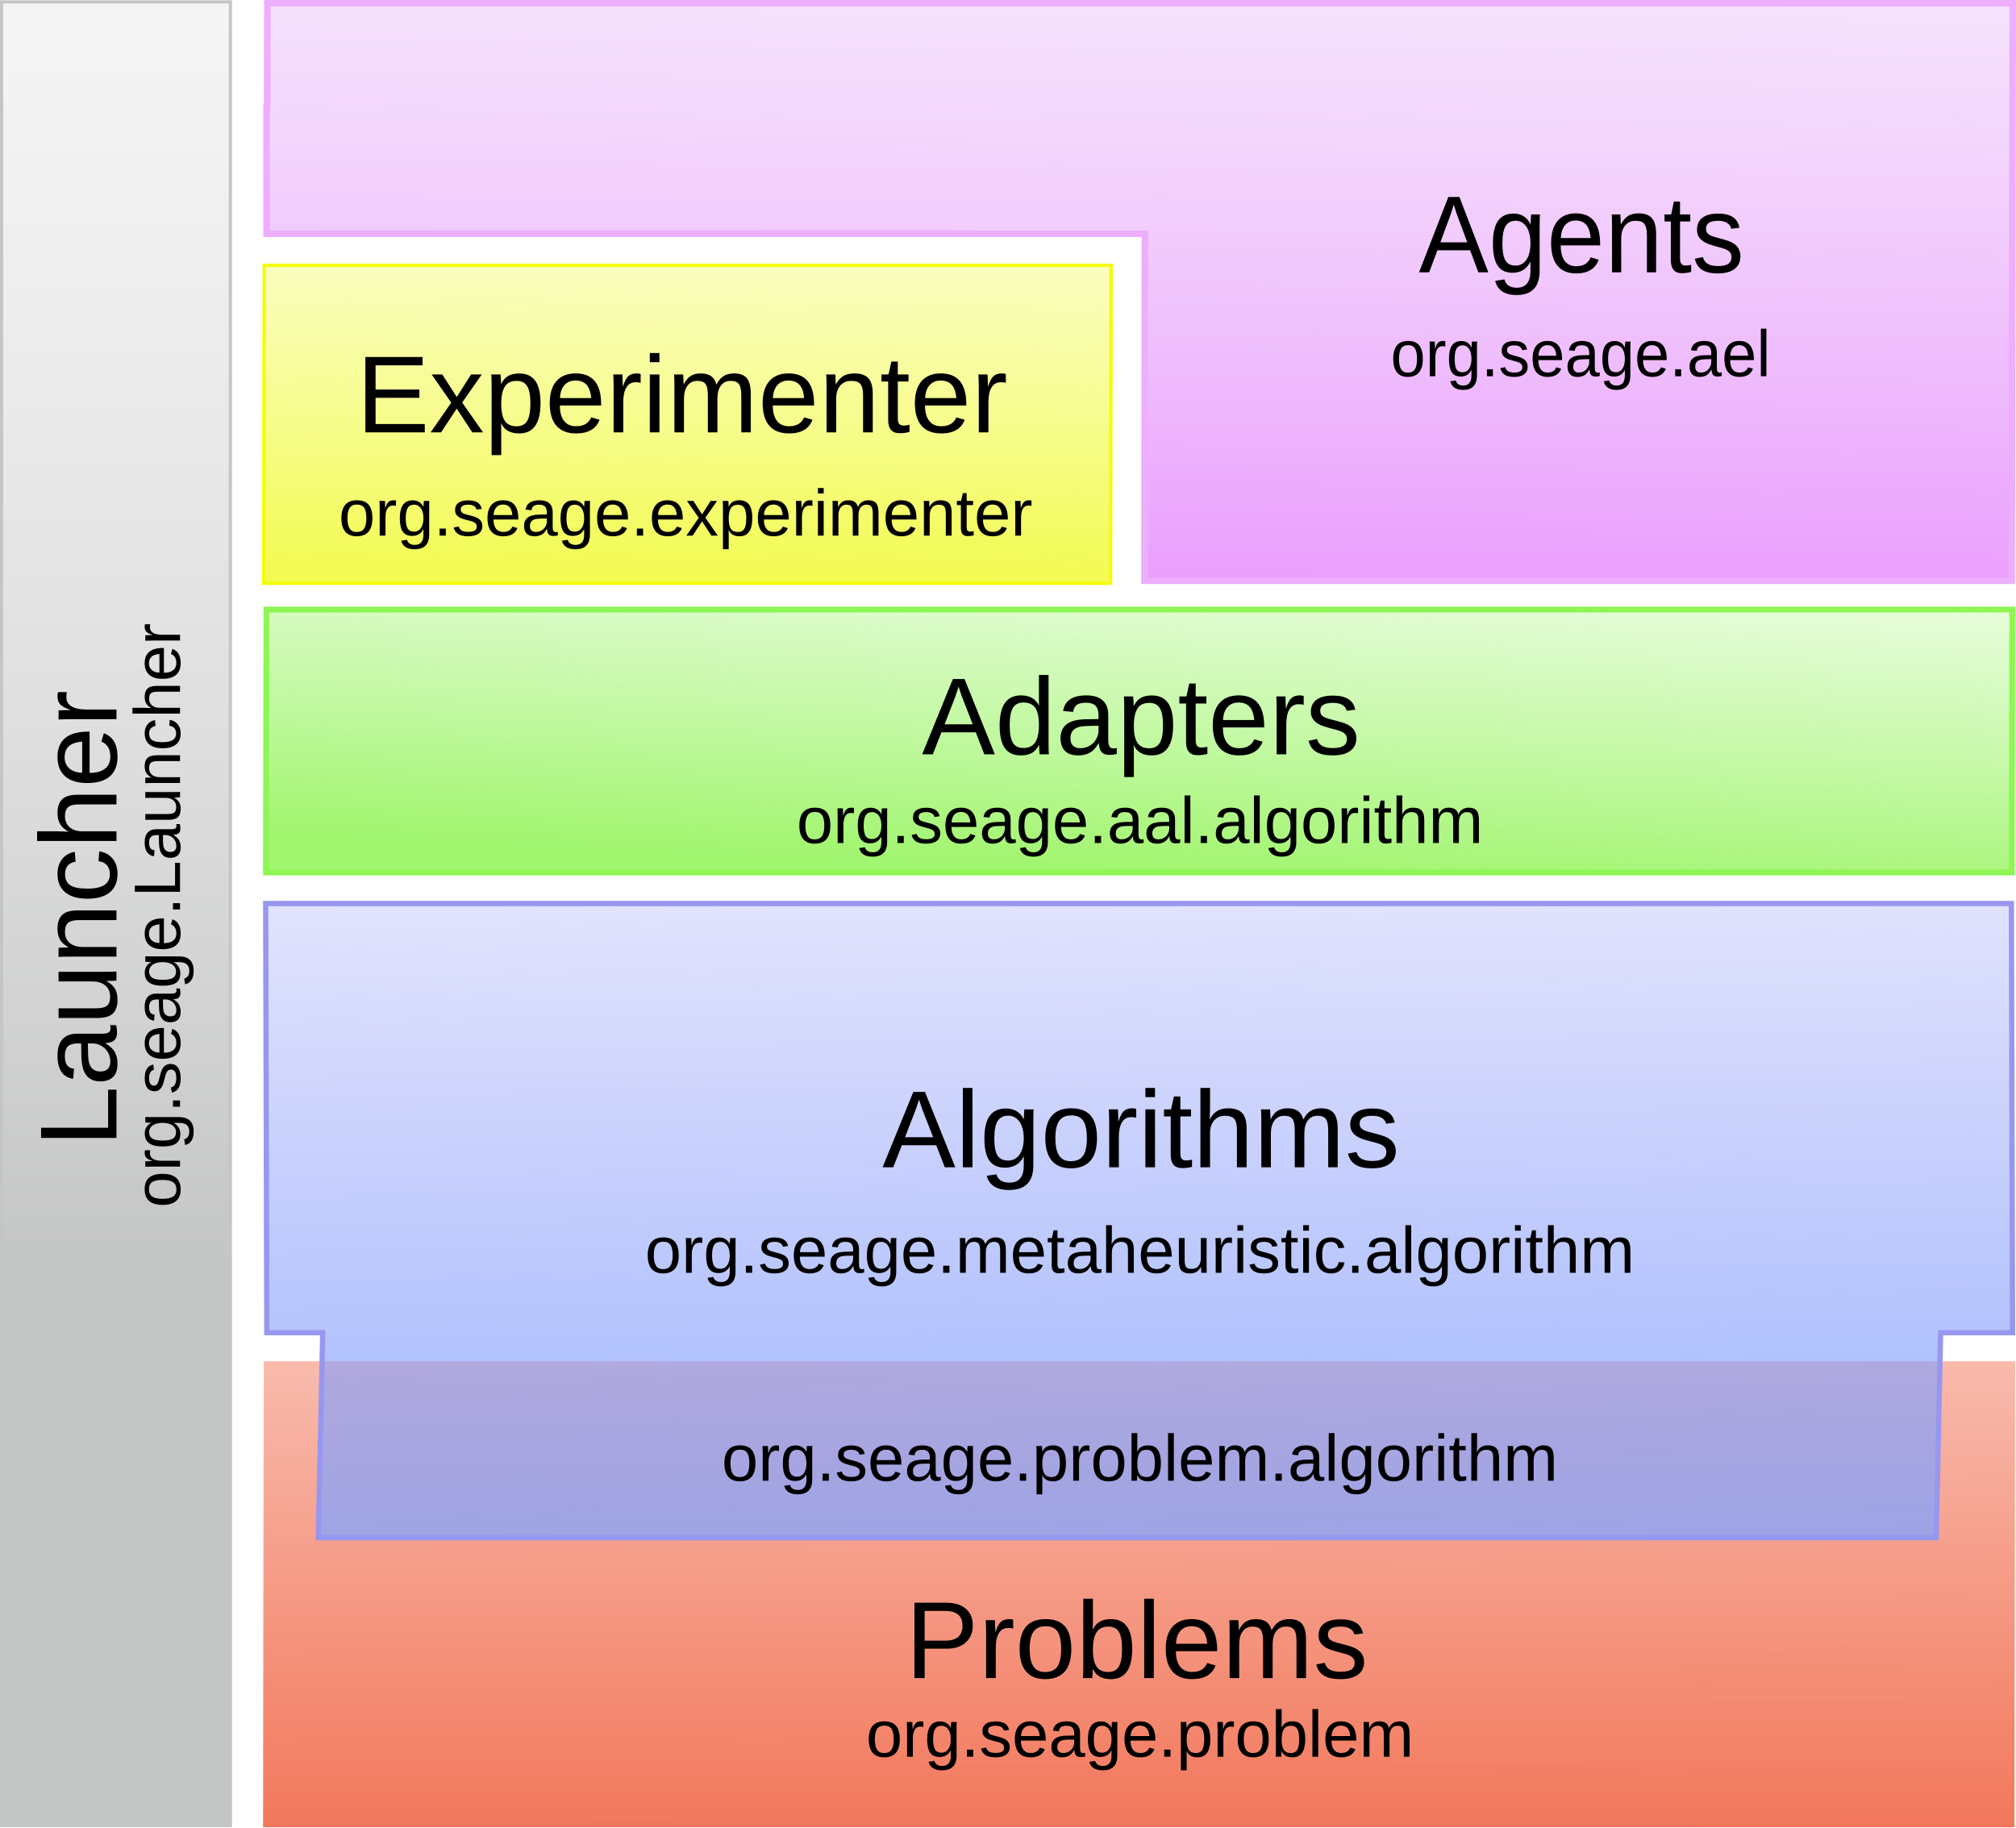
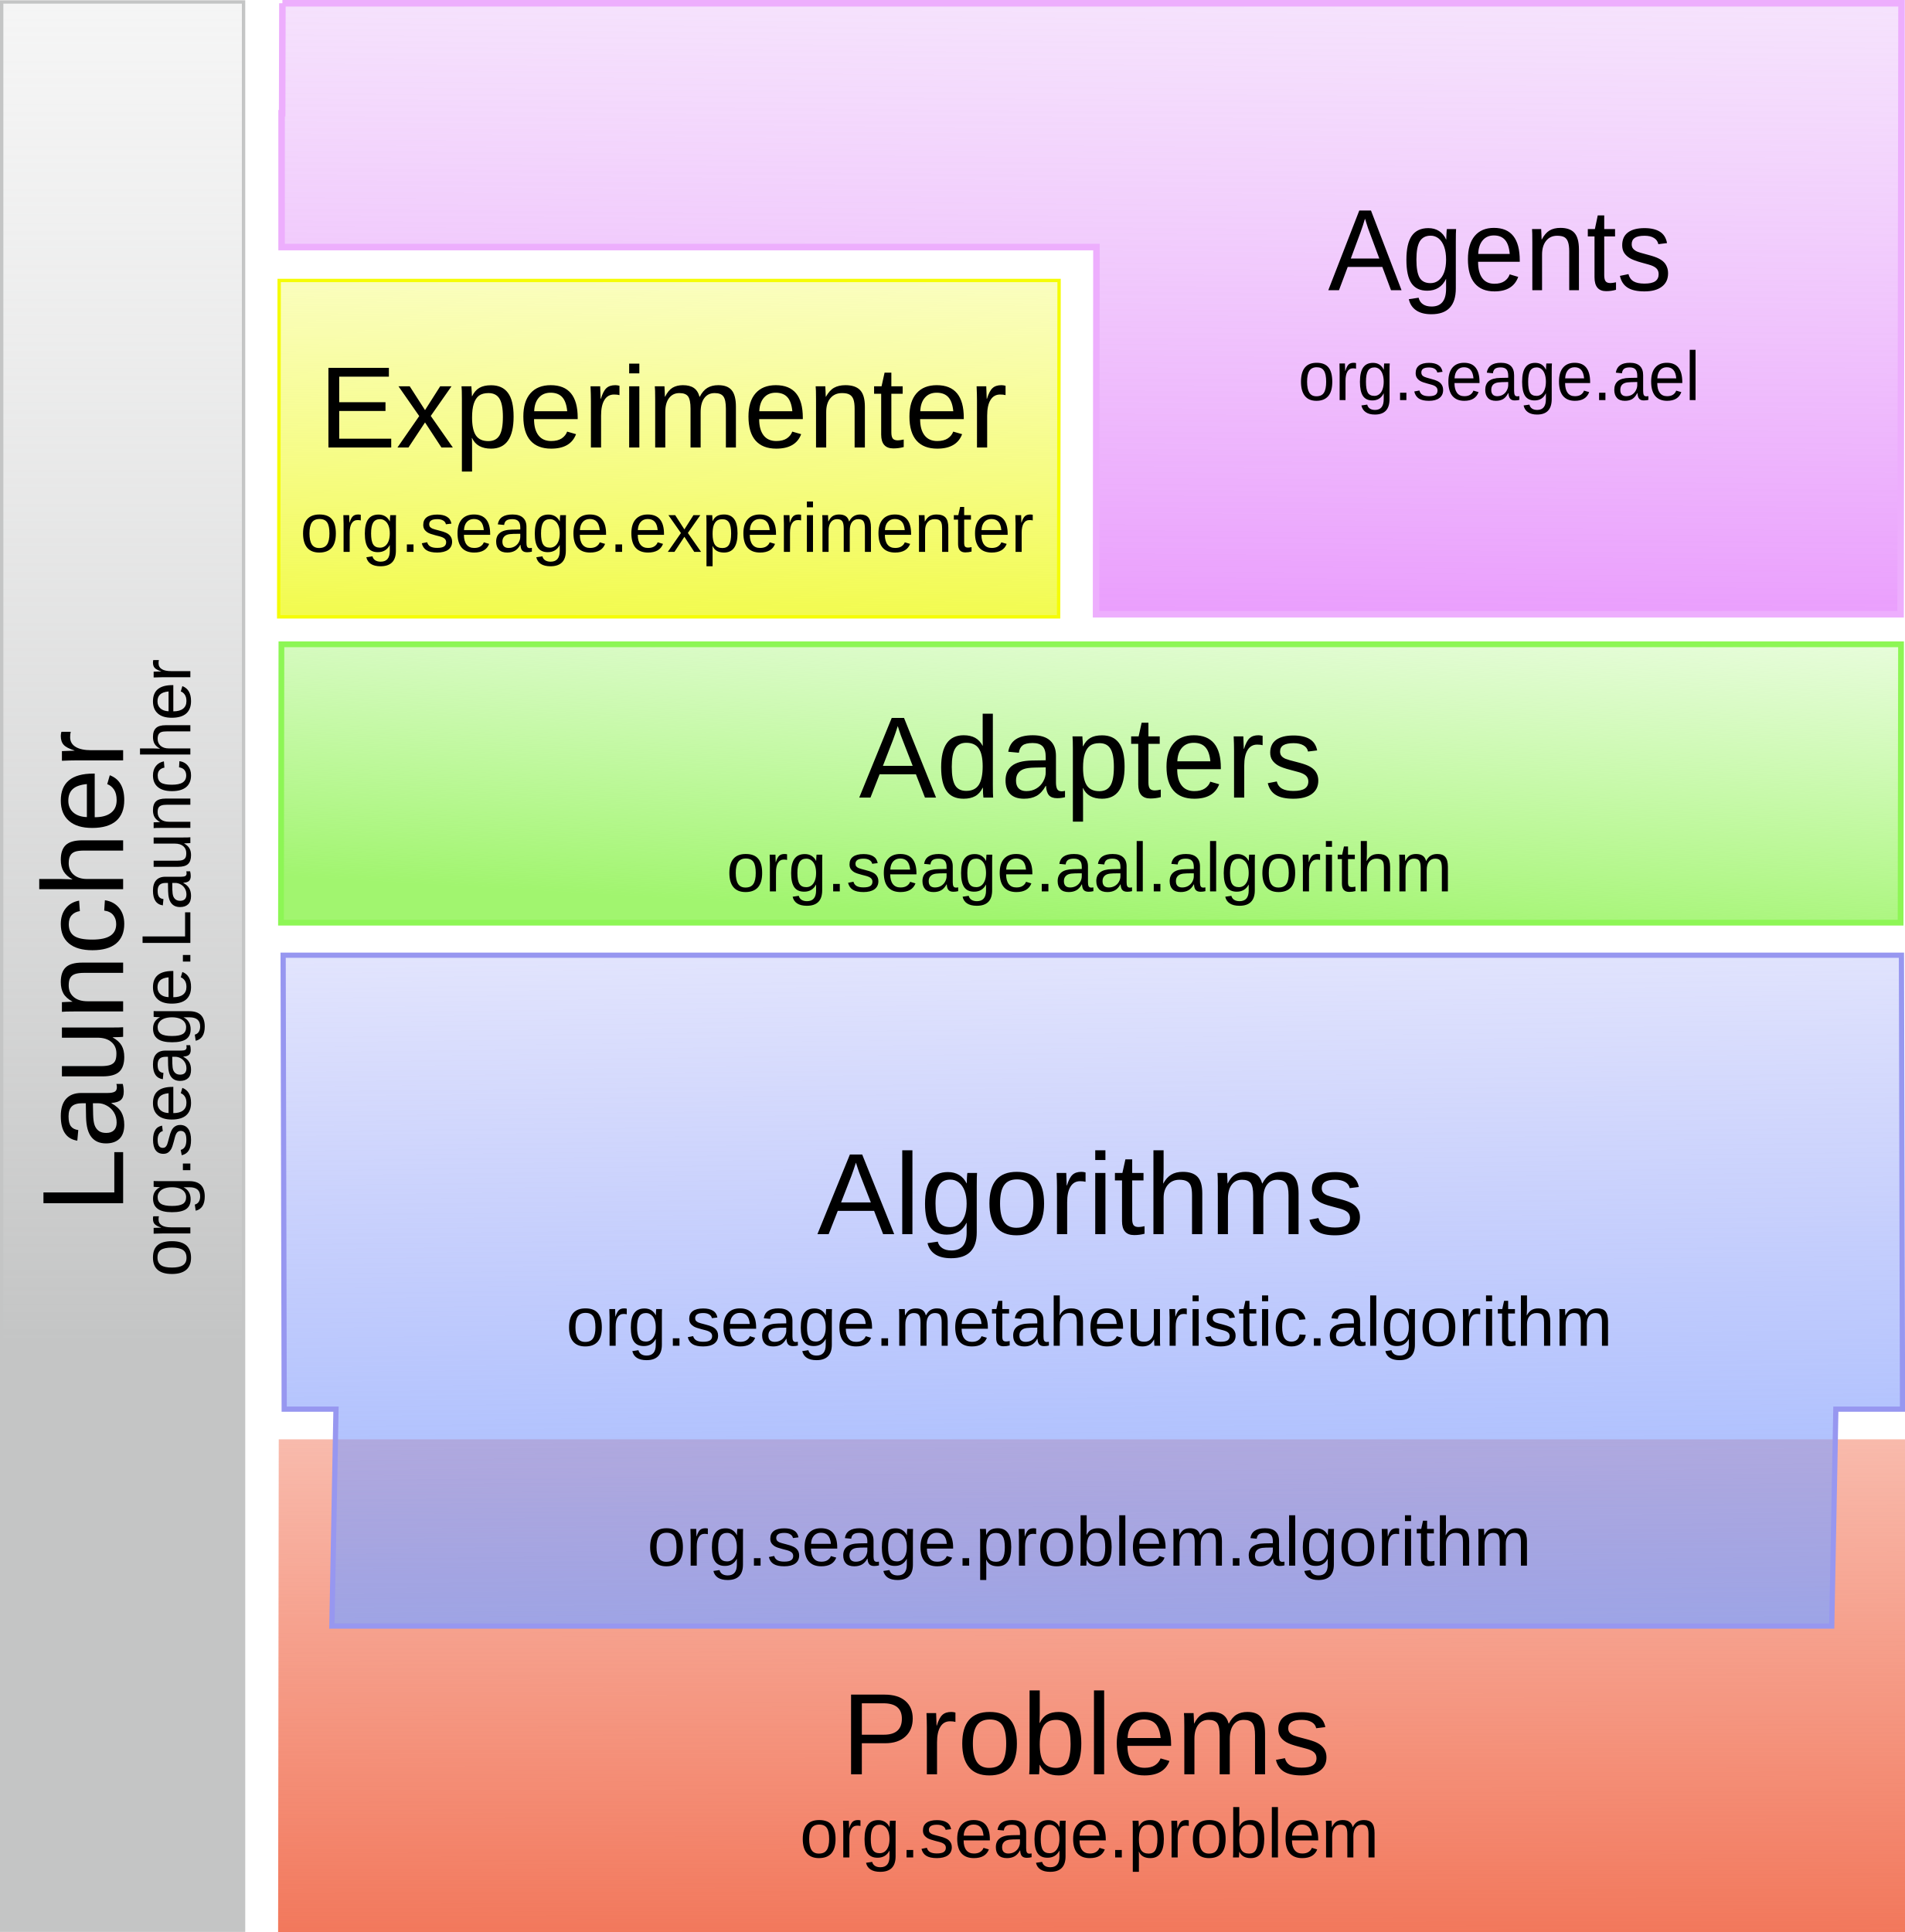
- <svg xmlns="http://www.w3.org/2000/svg" xmlns:xlink="http://www.w3.org/1999/xlink" width="441.826" height="400.477" id="svg2" version="1.1">
+ <svg xmlns="http://www.w3.org/2000/svg" xmlns:xlink="http://www.w3.org/1999/xlink" width="394.826" height="400.477" id="svg2" version="1.1">
  <defs id="defs4">
    <linearGradient id="linearGradient6098">
      <stop style="stop-color:#f2785c;stop-opacity:1;" offset="0" id="stop6100" />
      <stop style="stop-color:#f2785c;stop-opacity:0;" offset="1" id="stop6102" />
    </linearGradient>
    <linearGradient id="linearGradient6052">
      <stop style="stop-color:#84a5ff;stop-opacity:0.776;" offset="0" id="stop6054" />
      <stop style="stop-color:#8383f3;stop-opacity:0;" offset="1" id="stop6056" />
    </linearGradient>
    <linearGradient id="linearGradient6044">
      <stop style="stop-color:#a1f56f;stop-opacity:1;" offset="0" id="stop6046" />
      <stop style="stop-color:#b6f78f;stop-opacity:0;" offset="1" id="stop6048" />
    </linearGradient>
    <linearGradient id="linearGradient6036">
      <stop style="stop-color:#f2fb4f;stop-opacity:1;" offset="0" id="stop6038" />
      <stop style="stop-color:#f6fc87;stop-opacity:0;" offset="1" id="stop6040" />
    </linearGradient>
    <marker orient="auto" refY="0" refX="0" id="Arrow1Lend" style="overflow:visible">
      <path id="path5177" d="M 0,0 5,-5 -12.5,0 5,5 0,0 z" style="fill-rule:evenodd;stroke:#000000;stroke-width:1pt;marker-start:none" transform="matrix(-0.8,0,0,-0.8,-10,0)" />
    </marker>
    <marker orient="auto" refY="0" refX="0" id="Arrow1Lstart" style="overflow:visible">
      <path id="path5174" d="M 0,0 5,-5 -12.5,0 5,5 0,0 z" style="fill-rule:evenodd;stroke:#000000;stroke-width:1pt;marker-start:none" transform="matrix(0.8,0,0,0.8,10,0)" />
    </marker>
    <linearGradient id="linearGradient5058">
      <stop id="stop5070" offset="0" style="stop-color:#0000ff;stop-opacity:0.635;" />
      <stop id="stop5068" offset="0.125" style="stop-color:#0000ff;stop-opacity:0.616;" />
      <stop id="stop5066" offset="0.25" style="stop-color:#0000ff;stop-opacity:0.576;" />
      <stop id="stop5062" offset="0.5" style="stop-color:#0000ff;stop-opacity:0.498;" />
      <stop style="stop-color:#0000ff;stop-opacity:0;" offset="1" id="stop5064" />
    </linearGradient>
    <linearGradient id="linearGradient5050">
      <stop style="stop-color:#0000ff;stop-opacity:1;" offset="0" id="stop5052" />
      <stop id="stop5054" offset="0.5" style="stop-color:#0000ff;stop-opacity:0.498;" />
      <stop style="stop-color:#0000ff;stop-opacity:0;" offset="1" id="stop5056" />
    </linearGradient>
    <linearGradient id="linearGradient5042">
      <stop id="stop5044" offset="0" style="stop-color:#0000ff;stop-opacity:1;" />
      <stop style="stop-color:#0000ff;stop-opacity:0.498;" offset="0.5" id="stop5046" />
      <stop id="stop5048" offset="1" style="stop-color:#0000ff;stop-opacity:0;" />
    </linearGradient>
    <linearGradient id="linearGradient5030">
      <stop style="stop-color:#c4c5c5;stop-opacity:1;" offset="0" id="stop5032" />
      <stop style="stop-color:#f9f9f9;stop-opacity:0;" offset="1" id="stop5034" />
    </linearGradient>
    <linearGradient xlink:href="#linearGradient6036-1" id="linearGradient6042" x1="227.825" y1="484.82" x2="228.505" y2="351.741" gradientUnits="userSpaceOnUse" gradientTransform="matrix(1.186152,0,0,1.718979,-89.94545,-765.3566)" />
-     <linearGradient xlink:href="#linearGradient6044" id="linearGradient6050" x1="217.749" y1="532.156" x2="220.898" y2="461.375" gradientUnits="userSpaceOnUse" gradientTransform="matrix(1.198175,0,0,1.356874,-82.42742,-590.0912)" />
-     <linearGradient xlink:href="#linearGradient6052" id="linearGradient6058" x1="243.947" y1="660.428" x2="241.966" y2="479.154" gradientUnits="userSpaceOnUse" gradientTransform="matrix(1.198052,0,-0.02403869,1.114049,-98.94485,-457.9637)" />
-     <linearGradient xlink:href="#linearGradient6098" id="linearGradient6104" x1="243.751" y1="706.386" x2="243.498" y2="544.119" gradientUnits="userSpaceOnUse" gradientTransform="matrix(1.2,0,0,1.279747,-112.5762,-562.761)" />
+     <linearGradient xlink:href="#linearGradient6044" id="linearGradient6050" x1="217.749" y1="532.156" x2="220.898" y2="461.375" gradientUnits="userSpaceOnUse" gradientTransform="matrix(1.051285,0,0,1.358755,-73.82583,-591.0521)" />
+     <linearGradient xlink:href="#linearGradient6052" id="linearGradient6058" x1="243.947" y1="660.428" x2="241.966" y2="479.154" gradientUnits="userSpaceOnUse" gradientTransform="matrix(1.05042,0,-0.02107648,1.114636,-87.76717,-458.3148)" />
+     <linearGradient xlink:href="#linearGradient6098" id="linearGradient6104" x1="243.751" y1="706.386" x2="243.498" y2="544.119" gradientUnits="userSpaceOnUse" gradientTransform="matrix(1.054688,0,0,1.279746,-100.4666,-562.7608)" />
    <linearGradient xlink:href="#linearGradient6036-1" id="linearGradient6042-3" x1="227.825" y1="484.82" x2="231" y2="362.55" gradientUnits="userSpaceOnUse" gradientTransform="matrix(0.6280408,0,0,1.24282,-55.43713,-534.9402)" />
    <linearGradient id="linearGradient6036-1">
      <stop style="stop-color:#ea9efd;stop-opacity:1;" offset="0" id="stop6038-4" />
      <stop style="stop-color:#f2f5f9;stop-opacity:0.247;" offset="1" id="stop3708" />
    </linearGradient>
    <linearGradient y2="352.884" x2="228.508" y1="484.82" x1="227.825" gradientTransform="matrix(0.5793071,0,0,1.245008,-51.94534,-535.1322)" gradientUnits="userSpaceOnUse" id="linearGradient2897" xlink:href="#linearGradient6036" />
    <linearGradient xlink:href="#linearGradient6036-1" id="linearGradient3929" gradientUnits="userSpaceOnUse" gradientTransform="matrix(1.18925,0,0,1.739453,-91.15549,-775.2884)" x1="227.825" y1="484.82" x2="228.505" y2="351.741" />
    <linearGradient y2="352.884" x2="228.508" y1="484.82" x1="227.825" gradientTransform="matrix(0.5793071,0,0,1.245008,-51.94534,-535.1322)" gradientUnits="userSpaceOnUse" id="linearGradient2897-8" xlink:href="#linearGradient6036-8" />
    <linearGradient id="linearGradient6036-8">
      <stop style="stop-color:#f2fb4f;stop-opacity:1;" offset="0" id="stop6038-7" />
      <stop style="stop-color:#f6fc87;stop-opacity:0;" offset="1" id="stop6040-0" />
    </linearGradient>
-     <linearGradient y2="352.884" x2="228.508" y1="484.82" x1="227.825" gradientTransform="matrix(0.5811946,0,0,0.9577881,-52.47824,-395.7602)" gradientUnits="userSpaceOnUse" id="linearGradient3956" xlink:href="#linearGradient6036-8" />
+     <linearGradient y2="352.884" x2="228.508" y1="484.82" x1="227.825" gradientTransform="matrix(0.5062412,0,0,0.9584683,-47.33844,-396.0652)" gradientUnits="userSpaceOnUse" id="linearGradient3956" xlink:href="#linearGradient6036-8" />
    <linearGradient xlink:href="#linearGradient6036" id="linearGradient3977" gradientUnits="userSpaceOnUse" gradientTransform="matrix(0.6072998,0,0,1.347333,-53.85475,-584.7691)" x1="227.825" y1="484.82" x2="228.508" y2="352.884" />
    <linearGradient xlink:href="#linearGradient6036-1" id="linearGradient3979" gradientUnits="userSpaceOnUse" gradientTransform="matrix(1.18925,0,-0.00325613,1.73945,-80.87947,-717.5465)" x1="227.825" y1="484.82" x2="228.505" y2="351.741" />
-     <linearGradient xlink:href="#linearGradient6036-1" id="linearGradient3982" gradientUnits="userSpaceOnUse" gradientTransform="matrix(1.197063,0,-0.00327753,1.739386,-79.92799,-716.0172)" x1="227.825" y1="484.82" x2="228.505" y2="351.741" />
    <linearGradient xlink:href="#linearGradient5030" id="linearGradient3967" x1="-242" y1="278.593" x2="-242" y2="-201.019" gradientUnits="userSpaceOnUse" gradientTransform="matrix(0.7373574,0,0,0.9382695,133.6359,-42.3929)" />
-     <linearGradient xlink:href="#linearGradient6036-1" id="linearGradient3999" gradientUnits="userSpaceOnUse" gradientTransform="matrix(1.197844,0,-0.00327967,1.73938,-93.03535,-775.2552)" x1="227.825" y1="484.82" x2="228.505" y2="351.741" />
-     <linearGradient xlink:href="#linearGradient6036-1" id="linearGradient4047" gradientUnits="userSpaceOnUse" gradientTransform="matrix(1.197844,0,-0.00327967,1.73938,-93.03535,-775.2552)" x1="227.825" y1="484.82" x2="228.505" y2="351.741" />
+     <linearGradient xlink:href="#linearGradient6036-1" id="linearGradient4047" gradientUnits="userSpaceOnUse" gradientTransform="matrix(1.051014,0,-0.00287765,1.740628,-83.12363,-775.8153)" x1="227.825" y1="484.82" x2="228.505" y2="351.741" />
  </defs>
  <g id="layer1" transform="translate(70.22162,59.24362)">
-     <rect style="fill:url(#linearGradient6104);fill-opacity:1;fill-rule:evenodd" id="rect5811-5" width="383.85" height="102.127" x="-12.075" y="239.107" transform="matrix(1,0,-0.00146488,0.9999989,0,0)" />
-     <path style="fill:url(#linearGradient6058);fill-opacity:1;fill-rule:evenodd;stroke:#9797f0;stroke-width:1.155;stroke-opacity:1" d="m -11.997,138.793 0.254,94.047 12.243,0 -0.97,44.946 354.586,0 0.97,-44.946 15.762,0 -0.254,-94.047 -382.59,0 z" id="rect5811-5-2" />
-     <text xml:space="preserve" style="font-size:24px;font-style:normal;font-variant:normal;font-weight:normal;font-stretch:normal;text-align:start;line-height:125%;writing-mode:lr-tb;text-anchor:start;fill:#000000;fill-opacity:1;stroke:none;font-family:Arial;-inkscape-font-specification:Arial" x="123.164" y="196.584" id="text5909">
-       <tspan id="tspan3918" x="123.164" y="196.584">Algorithms</tspan>
+     <rect style="fill:url(#linearGradient6104);fill-opacity:1;fill-rule:evenodd" id="rect5811-5" width="337.369" height="102.127" x="-12.135" y="239.107" transform="matrix(1,0,-0.00128749,0.9999992,0,0)" />
+     <path style="fill:url(#linearGradient6058);fill-opacity:1;fill-rule:evenodd;stroke:#9797f0;stroke-width:1.082;stroke-opacity:1" d="m -11.534,138.757 0.223,94.096 10.734,0 -0.85,44.969 310.891,0 0.85,-44.969 13.82,0 -0.223,-94.096 -335.445,0 z" id="rect5811-5-2" />
+     <rect style="fill:url(#linearGradient6050);fill-opacity:1;fill-rule:evenodd;stroke:#8df655;stroke-width:1.195;stroke-opacity:1" id="rect5811-5-9" width="335.716" height="57.704" x="-11.775" y="74.312" transform="matrix(1,0,-0.00153448,0.9999988,0,0)" />
+     <path style="fill:url(#linearGradient4047);fill-opacity:1;fill-rule:evenodd;stroke:#edaefd;stroke-width:1.353;stroke-opacity:1" d="m -11.685,-58.567 -0.055,22.798 -0.11,0 0,27.739 168.904,0 -0.082,76.117 166.764,0 0.192,-126.653 -335.613,0 z" id="rect5811-5-9-4" />
+     <text xml:space="preserve" style="font-size:14.4px;font-style:normal;font-weight:normal;fill:#000000;fill-opacity:1;stroke:none;font-family:Arial;-inkscape-font-specification:Arial" x="63.928" y="265.29" id="text2878">
+       <tspan id="tspan2880" x="63.928" y="265.29">org.seage.problem.algorithm</tspan>
    </text>
-     <text xml:space="preserve" style="font-size:24px;font-style:normal;font-variant:normal;font-weight:normal;font-stretch:normal;text-align:start;line-height:125%;writing-mode:lr-tb;text-anchor:start;fill:#000000;fill-opacity:1;stroke:none;font-family:Arial;-inkscape-font-specification:Arial" x="128.22" y="308.542" id="text5913">
-       <tspan id="tspan3916" x="128.22" y="308.542">Problems</tspan>
-     </text>
-     <rect style="fill:url(#linearGradient6050);fill-opacity:1;fill-rule:evenodd;stroke:#8df655;stroke-width:1.275;stroke-opacity:1" id="rect5811-5-9" width="382.624" height="57.624" x="-11.706" y="74.352" transform="matrix(1,0,-0.00175131,0.9999985,0,0)" />
-     <path style="fill:url(#linearGradient4047);fill-opacity:1;fill-rule:evenodd;stroke:#edaefd;stroke-width:1.443;stroke-opacity:1" d="m -11.617,-58.522 -0.063,22.781 -0.125,0 0,27.719 192.501,0 -0.094,76.062 190.061,0 0.219,-126.562 -382.499,0 z" id="rect5811-5-9-4" />
-     <text xml:space="preserve" style="font-size:24px;font-style:normal;font-variant:normal;font-weight:normal;font-stretch:normal;text-align:start;line-height:125%;writing-mode:lr-tb;text-anchor:start;fill:#000000;fill-opacity:1;stroke:none;font-family:Arial;-inkscape-font-specification:Arial" x="131.835" y="106.085" id="text5988">
-       <tspan id="tspan3920" x="131.835" y="106.085">Adapters</tspan>
-     </text>
-     <text xml:space="preserve" style="font-size:14.4px;font-style:normal;font-weight:normal;fill:#000000;fill-opacity:1;stroke:none;font-family:Arial;-inkscape-font-specification:Arial" x="87.928" y="265.29" id="text2878">
-       <tspan id="tspan2880" x="87.928" y="265.29">org.seage.problem.algorithm</tspan>
-     </text>
-     <text xml:space="preserve" style="font-size:14.4px;font-style:normal;font-weight:normal;fill:#000000;fill-opacity:1;stroke:none;font-family:Arial;-inkscape-font-specification:Arial" x="119.568" y="325.78" id="text2878-1">
-       <tspan id="tspan2880-7" x="119.568" y="325.78">org.seage.problem</tspan>
-     </text>
-     <text xml:space="preserve" style="font-size:14.4px;font-style:normal;font-weight:normal;fill:#000000;fill-opacity:1;stroke:none;font-family:Arial;-inkscape-font-specification:Arial" x="71.123" y="219.714" id="text2878-0">
-       <tspan id="tspan2880-9" x="71.123" y="219.714">org.seage.metaheuristic.algorithm</tspan>
-     </text>
-     <text xml:space="preserve" style="font-size:14.4px;font-style:normal;font-weight:normal;fill:#000000;fill-opacity:1;stroke:none;font-family:Arial;-inkscape-font-specification:Arial" x="104.353" y="125.528" id="text2878-8">
-       <tspan id="tspan2880-2" x="104.353" y="125.528">org.seage.aal.algorithm</tspan>
-     </text>
-     <g id="g4010" transform="translate(0,-6.258071)">
-       <text transform="scale(0.9767835,1.023768)" id="text5992" y="6.548" x="246.451" style="font-size:23.448px;font-style:normal;font-variant:normal;font-weight:normal;font-stretch:normal;text-align:start;line-height:125%;writing-mode:lr-tb;text-anchor:start;fill:#000000;fill-opacity:1;stroke:none;font-family:Arial;-inkscape-font-specification:Arial" xml:space="preserve">
-         <tspan y="6.548" x="246.451" id="tspan3922">Agents</tspan>
+     <g id="g4067" transform="translate(-24,0)">
+       <text id="text5913" y="308.542" x="128.22" style="font-size:24px;font-style:normal;font-variant:normal;font-weight:normal;font-stretch:normal;text-align:start;line-height:125%;writing-mode:lr-tb;text-anchor:start;fill:#000000;fill-opacity:1;stroke:none;font-family:Arial;-inkscape-font-specification:Arial" xml:space="preserve">
+         <tspan y="308.542" x="128.22" id="tspan3916">Problems</tspan>
      </text>
-       <text transform="scale(0.9767835,1.023768)" id="text2878-5" y="28.799" x="240.109" style="font-size:14.069px;font-style:normal;font-weight:normal;fill:#000000;fill-opacity:1;stroke:none;font-family:Arial;-inkscape-font-specification:Arial" xml:space="preserve">
-         <tspan y="28.799" x="240.109" id="tspan2880-1">org.seage.ael</tspan>
+       <text id="text2878-1" y="325.78" x="119.568" style="font-size:14.4px;font-style:normal;font-weight:normal;fill:#000000;fill-opacity:1;stroke:none;font-family:Arial;-inkscape-font-specification:Arial" xml:space="preserve">
+         <tspan y="325.78" x="119.568" id="tspan2880-7">org.seage.problem</tspan>
      </text>
    </g>
-     <rect style="fill:url(#linearGradient3956);fill-opacity:1;fill-rule:evenodd;stroke:#f5fc06;stroke-width:0.746;stroke-miterlimit:4;stroke-opacity:1;stroke-dasharray:none" id="rect5811-5-9-4-2-5" width="185.598" height="69.684" x="-12.318" y="-1.09" transform="matrix(1,0,-0.0016614,0.9999986,0,0)" />
-     <text xml:space="preserve" style="font-size:24px;font-style:normal;font-variant:normal;font-weight:normal;font-stretch:normal;text-align:start;line-height:125%;writing-mode:lr-tb;text-anchor:start;fill:#000000;fill-opacity:1;stroke:none;font-family:Arial;-inkscape-font-specification:Arial" x="7.886" y="35.521" id="text5992-9">
-       <tspan id="tspan3737" x="7.886" y="35.521">Experimenter</tspan>
-     </text>
-     <text xml:space="preserve" style="font-size:14.4px;font-style:normal;font-variant:normal;font-weight:normal;font-stretch:normal;text-align:start;line-height:125%;writing-mode:lr-tb;text-anchor:start;fill:#000000;fill-opacity:1;stroke:none;font-family:Arial;-inkscape-font-specification:Arial" x="3.989" y="58.155" id="text2878-5-7">
-       <tspan id="tspan3764" x="3.989" y="58.155">org.seage.experimenter</tspan>
-     </text>
+     <g id="g4061" transform="translate(-24,0)">
+       <text id="text5909" y="196.584" x="123.164" style="font-size:24px;font-style:normal;font-variant:normal;font-weight:normal;font-stretch:normal;text-align:start;line-height:125%;writing-mode:lr-tb;text-anchor:start;fill:#000000;fill-opacity:1;stroke:none;font-family:Arial;-inkscape-font-specification:Arial" xml:space="preserve">
+         <tspan y="196.584" x="123.164" id="tspan3918">Algorithms</tspan>
+       </text>
+       <text id="text2878-0" y="219.714" x="71.123" style="font-size:14.4px;font-style:normal;font-weight:normal;fill:#000000;fill-opacity:1;stroke:none;font-family:Arial;-inkscape-font-specification:Arial" xml:space="preserve">
+         <tspan y="219.714" x="71.123" id="tspan2880-9">org.seage.metaheuristic.algorithm</tspan>
+       </text>
+     </g>
+     <g id="g4055" transform="translate(-24,0)">
+       <text id="text5988" y="106.085" x="131.835" style="font-size:24px;font-style:normal;font-variant:normal;font-weight:normal;font-stretch:normal;text-align:start;line-height:125%;writing-mode:lr-tb;text-anchor:start;fill:#000000;fill-opacity:1;stroke:none;font-family:Arial;-inkscape-font-specification:Arial" xml:space="preserve">
+         <tspan y="106.085" x="131.835" id="tspan3920">Adapters</tspan>
+       </text>
+       <text id="text2878-8" y="125.528" x="104.353" style="font-size:14.4px;font-style:normal;font-weight:normal;fill:#000000;fill-opacity:1;stroke:none;font-family:Arial;-inkscape-font-specification:Arial" xml:space="preserve">
+         <tspan y="125.528" x="104.353" id="tspan2880-2">org.seage.aal.algorithm</tspan>
+       </text>
+     </g>
+     <rect style="fill:url(#linearGradient3956);fill-opacity:1;fill-rule:evenodd;stroke:#f5fc06;stroke-width:0.696;stroke-miterlimit:4;stroke-opacity:1;stroke-dasharray:none" id="rect5811-5-9-4-2-5" width="161.663" height="69.734" x="-12.357" y="-1.114" transform="matrix(1,0,-0.00144611,0.999999,0,0)" />
+     <g id="g4049">
+       <text id="text5992-9" y="33.521" x="-4.114" style="font-size:24px;font-style:normal;font-variant:normal;font-weight:normal;font-stretch:normal;text-align:start;line-height:125%;writing-mode:lr-tb;text-anchor:start;fill:#000000;fill-opacity:1;stroke:none;font-family:Arial;-inkscape-font-specification:Arial" xml:space="preserve">
+         <tspan y="33.521" x="-4.114" id="tspan3737">Experimenter</tspan>
+       </text>
+       <text id="text2878-5-7" y="55.155" x="-8.011" style="font-size:14.4px;font-style:normal;font-variant:normal;font-weight:normal;font-stretch:normal;text-align:start;line-height:125%;writing-mode:lr-tb;text-anchor:start;fill:#000000;fill-opacity:1;stroke:none;font-family:Arial;-inkscape-font-specification:Arial" xml:space="preserve">
+         <tspan y="55.155" x="-8.011" id="tspan3764">org.seage.experimenter</tspan>
+       </text>
+     </g>
    <rect style="fill:url(#linearGradient3967);fill-opacity:1;stroke:#c4c5c5;stroke-width:0.694;stroke-miterlimit:4;stroke-opacity:1;stroke-dasharray:none" id="rect3175" width="50.14" height="399.703" x="-69.875" y="-58.837" />
    <g id="g4041" transform="translate(-3.097268,-0.2281312)">
      <text transform="matrix(0,-1,1,0,0,0)" id="text5992-9-8" y="-41.6" x="-192.36" style="font-size:24px;font-style:normal;font-variant:normal;font-weight:normal;font-stretch:normal;text-align:start;line-height:125%;writing-mode:lr-tb;text-anchor:start;fill:#000000;fill-opacity:1;stroke:none;font-family:Arial;-inkscape-font-specification:Arial" xml:space="preserve">
        <tspan y="-41.6" x="-192.36" id="tspan3994">Launcher</tspan>
      </text>
      <text transform="matrix(0,-1,1,0,0,0)" id="text2878-5-7-7" y="-27.666" x="-205.67" style="font-size:14.4px;font-style:normal;font-variant:normal;font-weight:normal;font-stretch:normal;text-align:start;line-height:125%;writing-mode:lr-tb;text-anchor:start;fill:#000000;fill-opacity:1;stroke:none;font-family:Arial;-inkscape-font-specification:Arial" xml:space="preserve">
        <tspan y="-27.666" x="-205.67" id="tspan3764-8">org.seage.Launcher</tspan>
      </text>
    </g>
+     <g id="g4010" transform="translate(-35.66703,-5.783604)">
+       <text transform="scale(0.9767835,1.023768)" id="text5992" y="6.548" x="246.451" style="font-size:23.448px;font-style:normal;font-variant:normal;font-weight:normal;font-stretch:normal;text-align:start;line-height:125%;writing-mode:lr-tb;text-anchor:start;fill:#000000;fill-opacity:1;stroke:none;font-family:Arial;-inkscape-font-specification:Arial" xml:space="preserve">
+         <tspan y="6.548" x="246.451" id="tspan3922">Agents</tspan>
+       </text>
+       <text transform="scale(0.9767835,1.023768)" id="text2878-5" y="28.799" x="240.109" style="font-size:14.069px;font-style:normal;font-weight:normal;fill:#000000;fill-opacity:1;stroke:none;font-family:Arial;-inkscape-font-specification:Arial" xml:space="preserve">
+         <tspan y="28.799" x="240.109" id="tspan2880-1">org.seage.ael</tspan>
+       </text>
+     </g>
  </g>
</svg>
